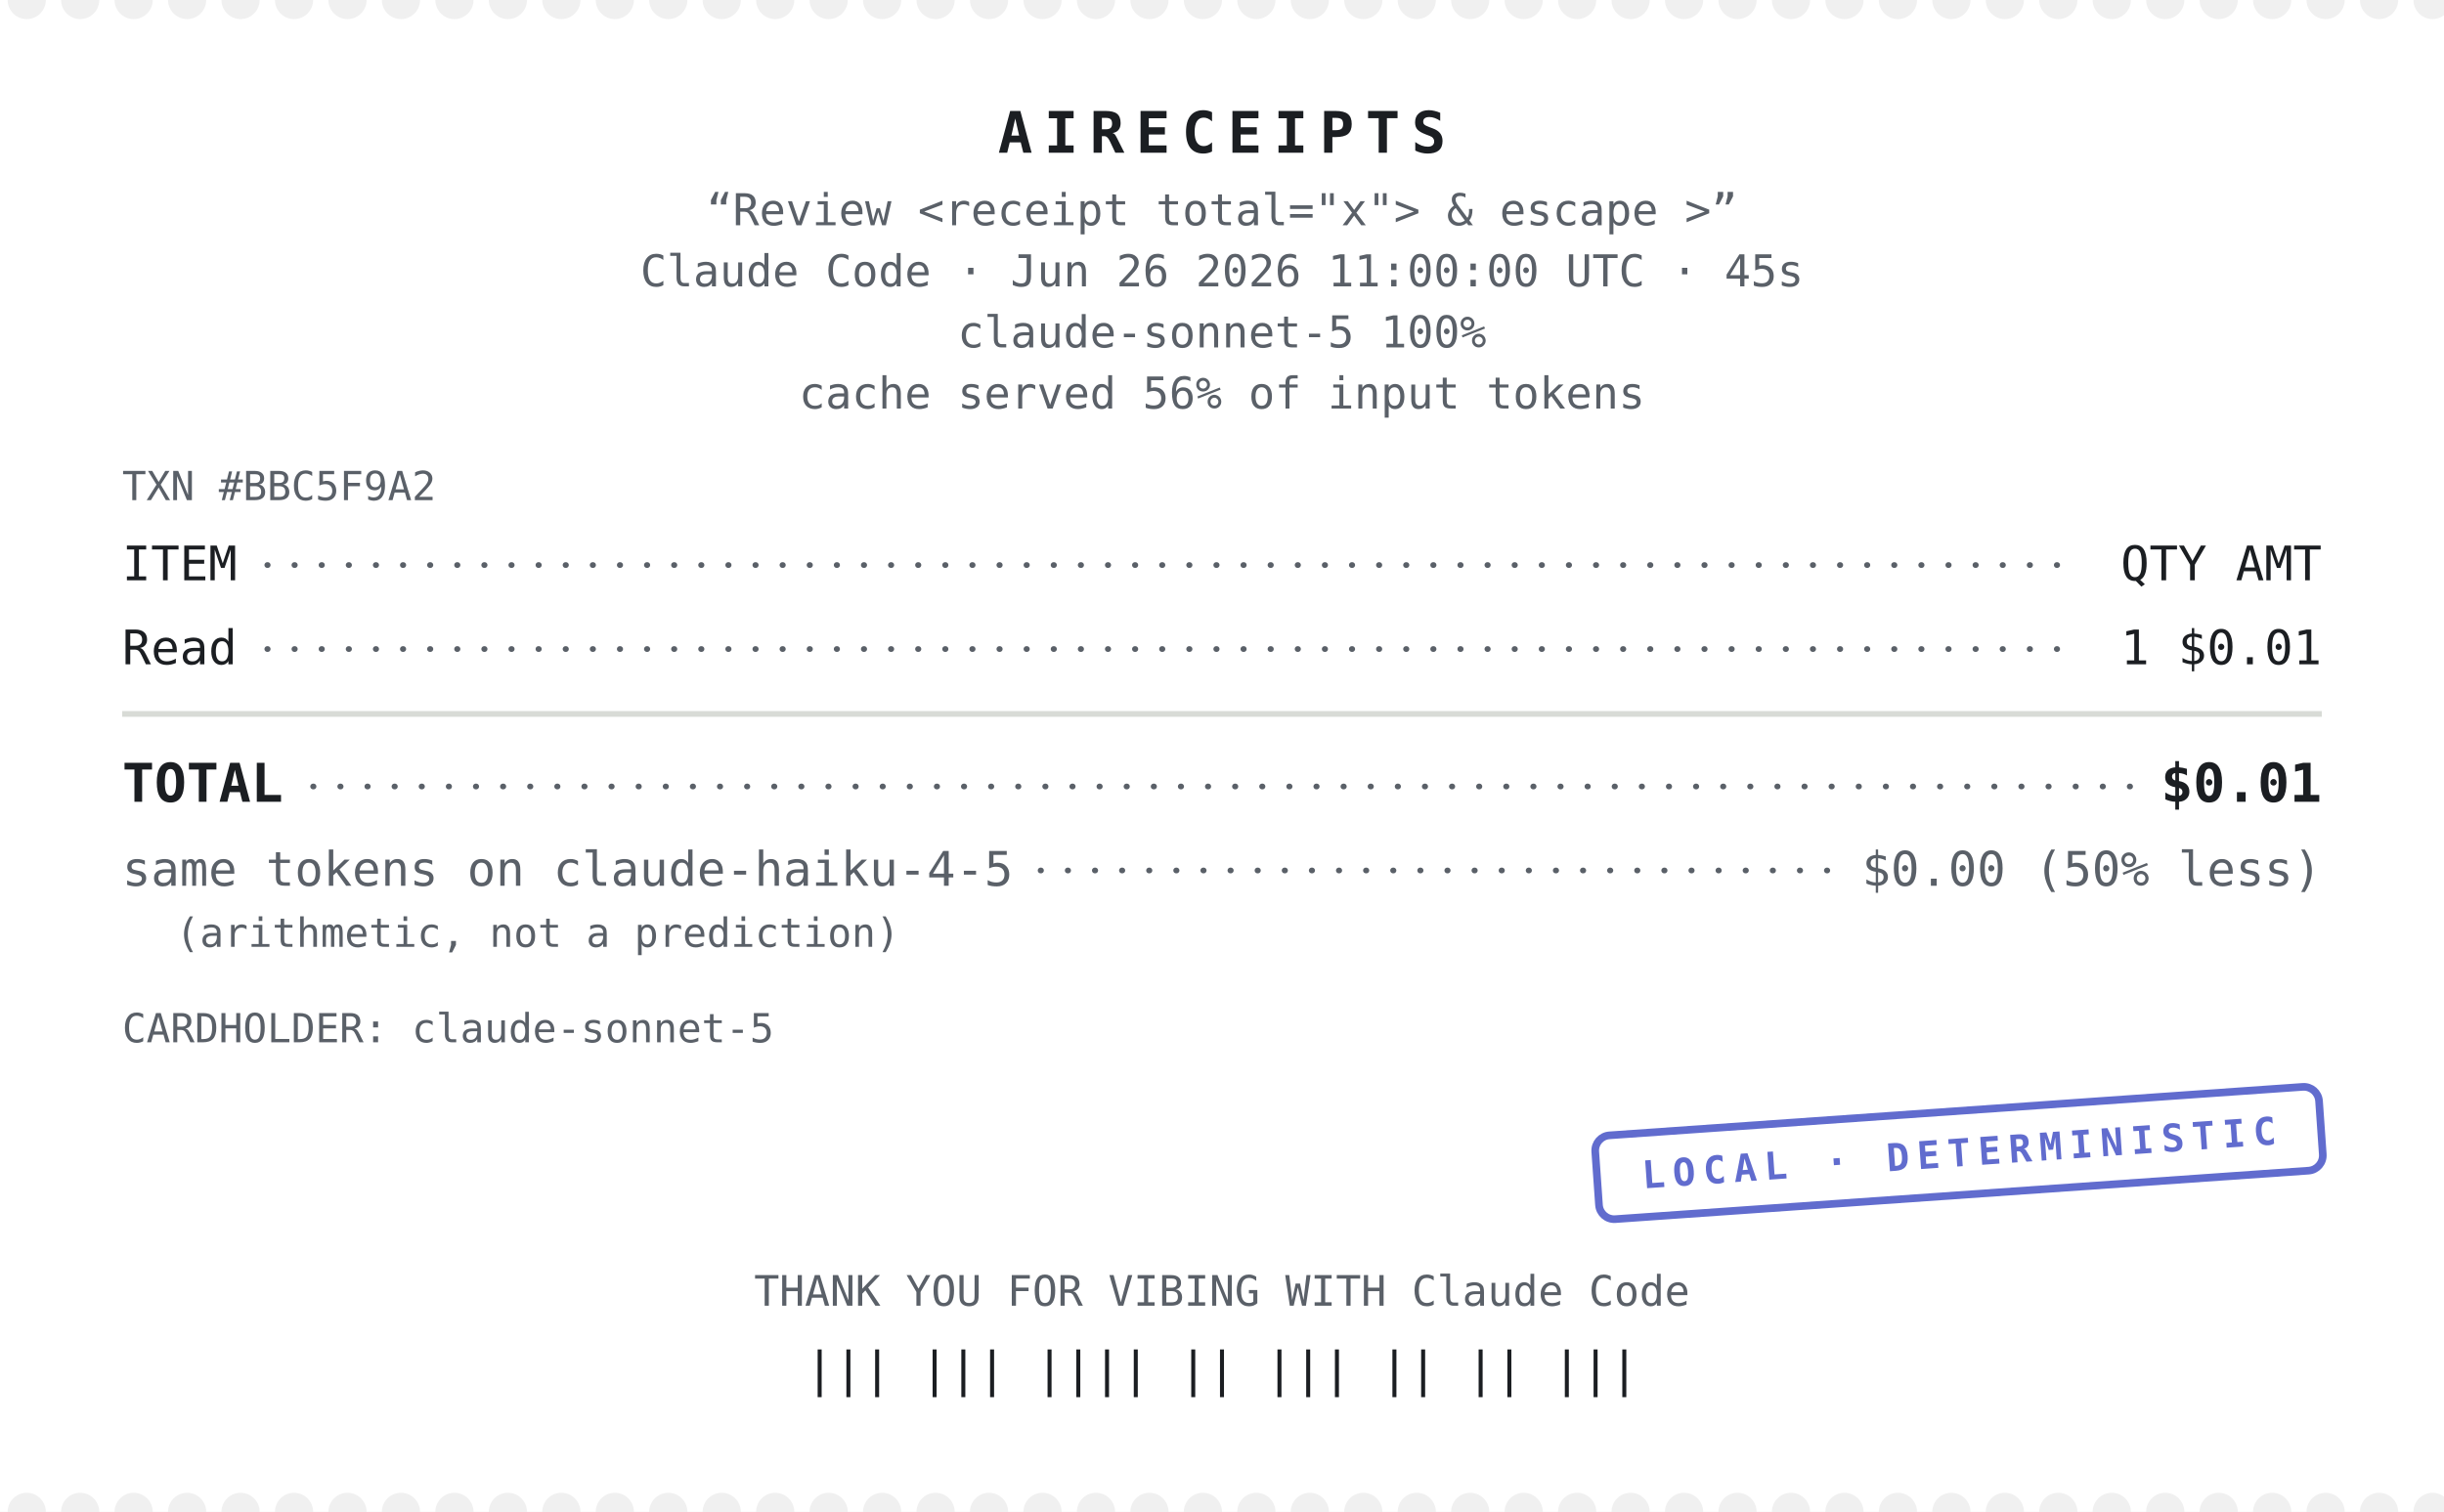
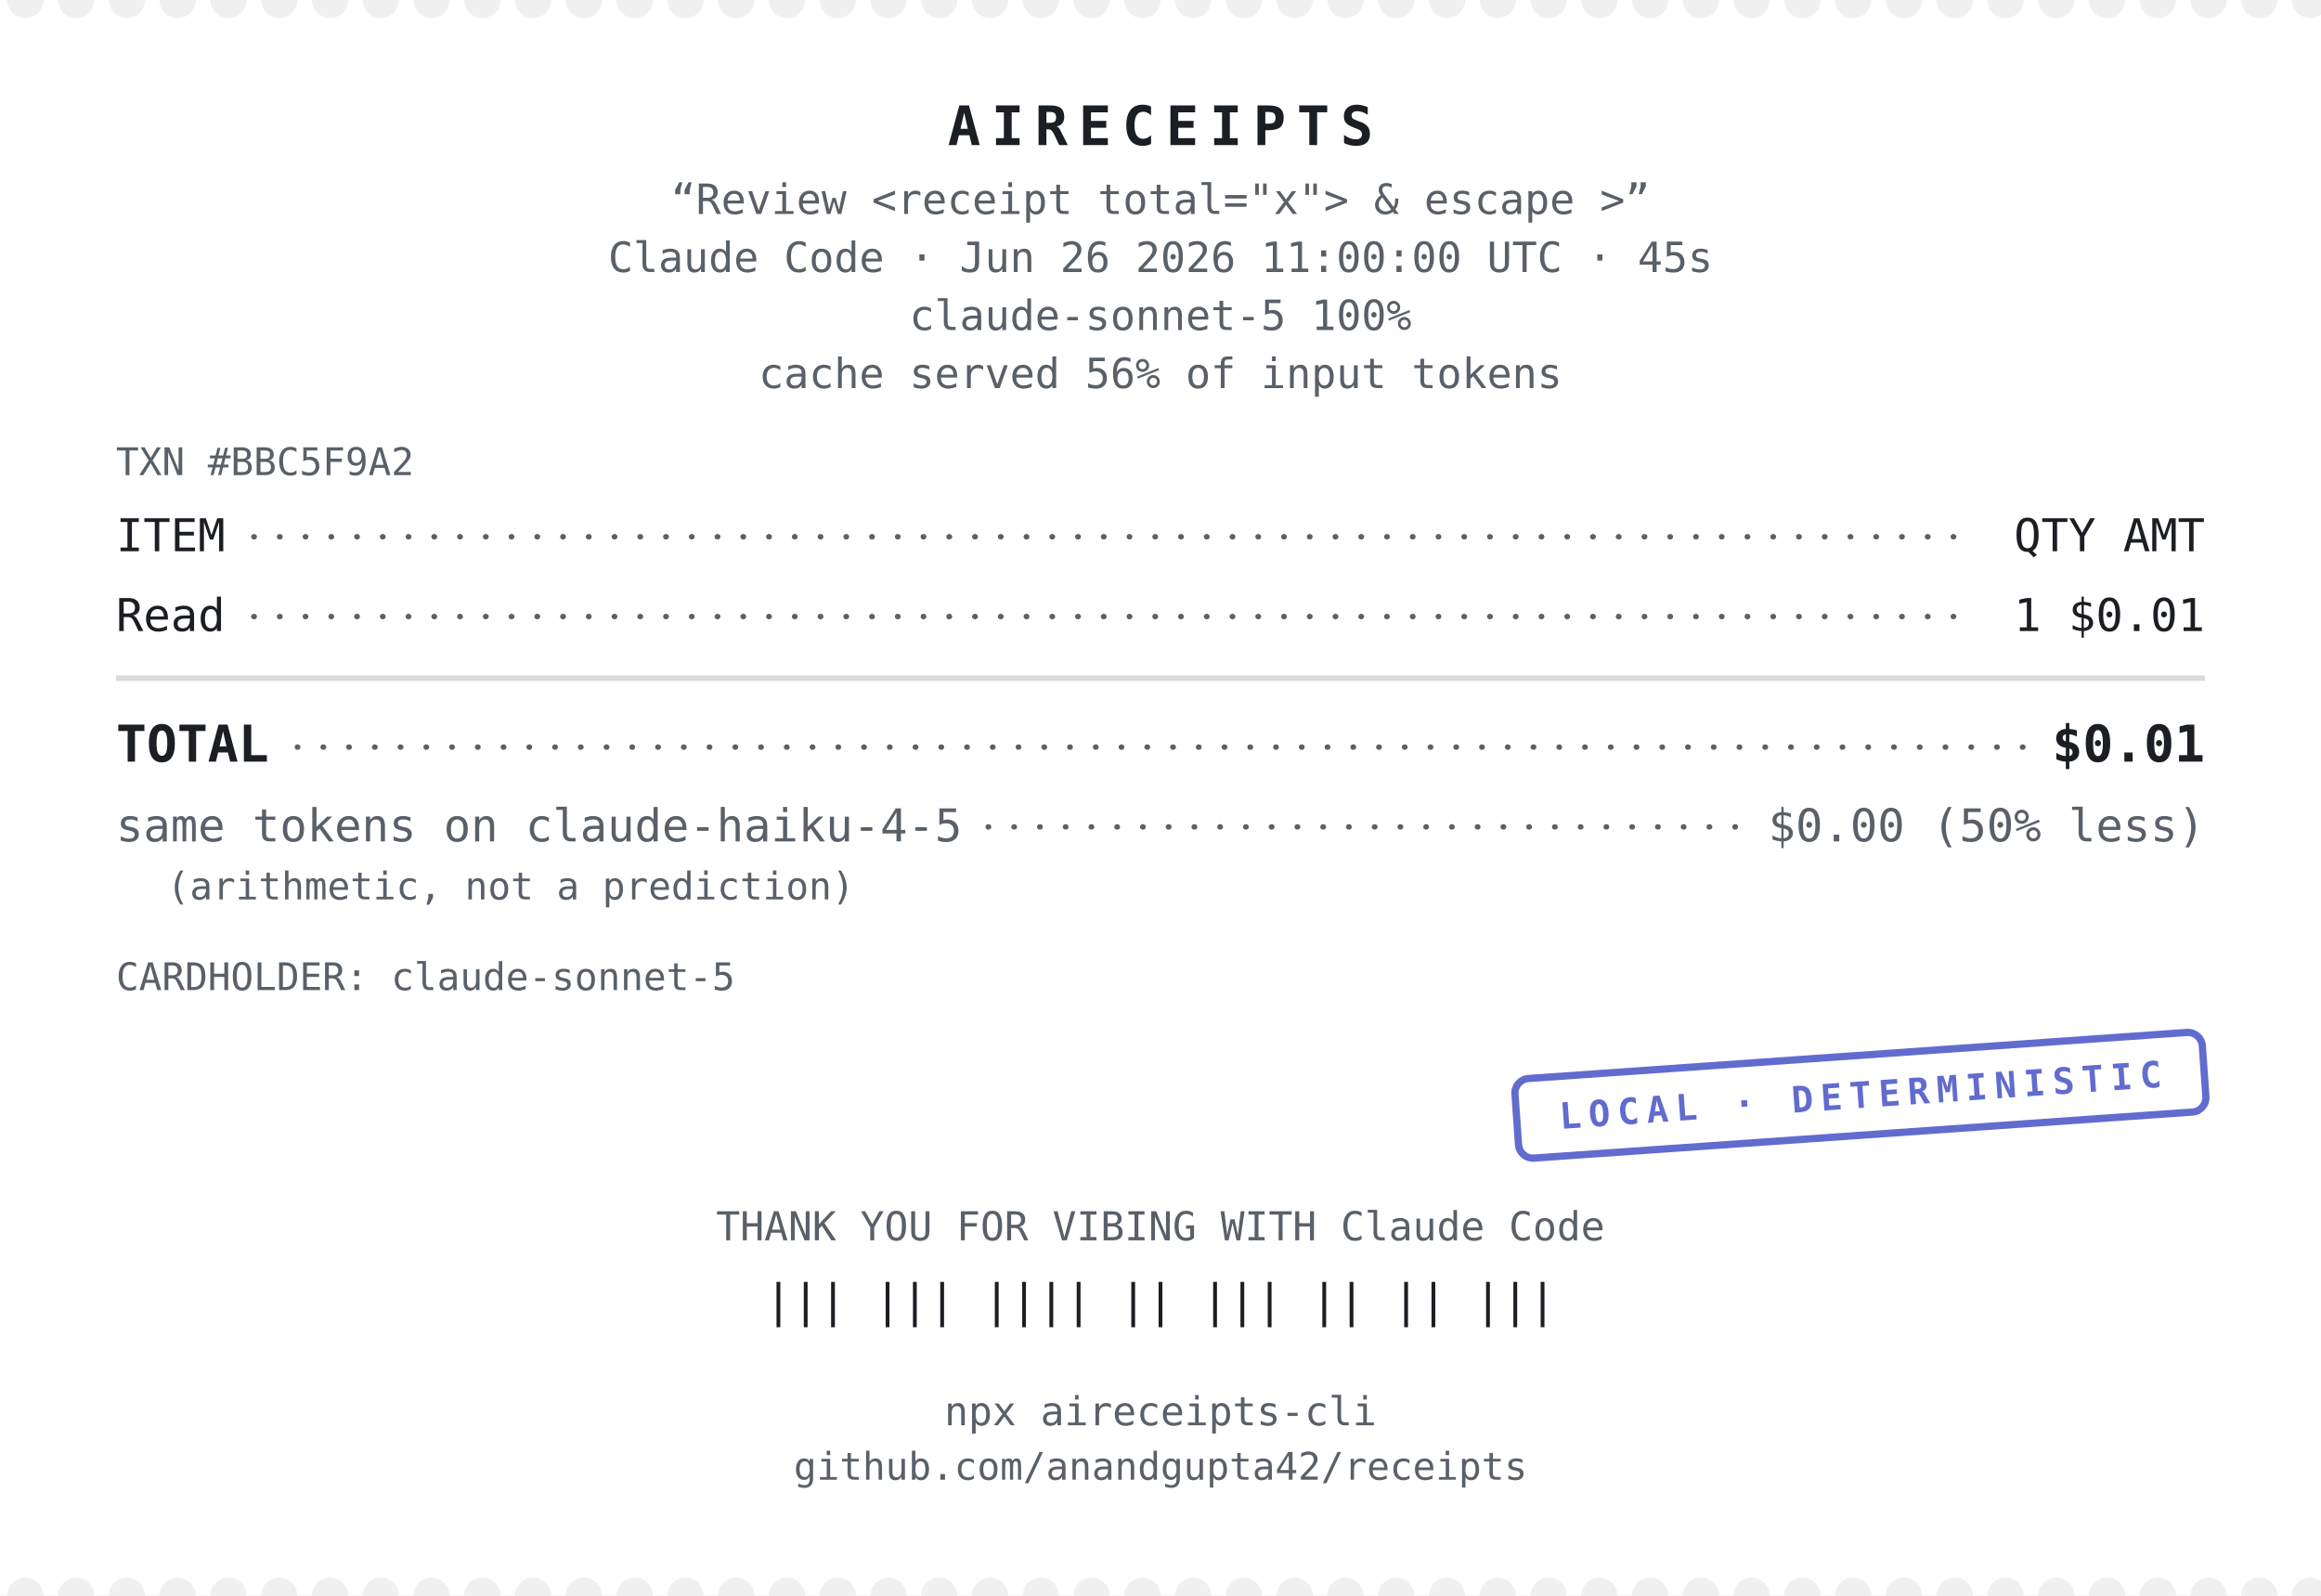
- <svg xmlns="http://www.w3.org/2000/svg" width="640" height="396" viewBox="0 0 640 396" font-family="&quot;SF Mono&quot;,&quot;Cascadia Code&quot;,&quot;JetBrains Mono&quot;,Menlo,Consolas,monospace" role="img" aria-label="aireceipts cost receipt">
+ <svg xmlns="http://www.w3.org/2000/svg" width="640" height="440" viewBox="0 0 640 440" font-family="&quot;SF Mono&quot;,&quot;Cascadia Code&quot;,&quot;JetBrains Mono&quot;,Menlo,Consolas,monospace" role="img" aria-label="aireceipts cost receipt">
  <g transform="translate(0 0)">
    <defs>
-       <mask id="perf-0" maskUnits="userSpaceOnUse" x="-5" y="-5" width="650" height="406">
-         <rect x="0" y="0" width="640" height="396" fill="#FFFFFF" />
+       <mask id="perf-0" maskUnits="userSpaceOnUse" x="-5" y="-5" width="650" height="450">
+         <rect x="0" y="0" width="640" height="440" fill="#FFFFFF" />
        <g class="perf-top">
          <circle cx="7" cy="0" r="5" fill="#000000" />
          <circle cx="21" cy="0" r="5" fill="#000000" />
          <circle cx="35" cy="0" r="5" fill="#000000" />
          <circle cx="49" cy="0" r="5" fill="#000000" />
          <circle cx="63" cy="0" r="5" fill="#000000" />
          <circle cx="77" cy="0" r="5" fill="#000000" />
          <circle cx="91" cy="0" r="5" fill="#000000" />
          <circle cx="105" cy="0" r="5" fill="#000000" />
          <circle cx="119" cy="0" r="5" fill="#000000" />
          <circle cx="133" cy="0" r="5" fill="#000000" />
          <circle cx="147" cy="0" r="5" fill="#000000" />
          <circle cx="161" cy="0" r="5" fill="#000000" />
          <circle cx="175" cy="0" r="5" fill="#000000" />
          <circle cx="189" cy="0" r="5" fill="#000000" />
          <circle cx="203" cy="0" r="5" fill="#000000" />
          <circle cx="217" cy="0" r="5" fill="#000000" />
          <circle cx="231" cy="0" r="5" fill="#000000" />
          <circle cx="245" cy="0" r="5" fill="#000000" />
          <circle cx="259" cy="0" r="5" fill="#000000" />
          <circle cx="273" cy="0" r="5" fill="#000000" />
          <circle cx="287" cy="0" r="5" fill="#000000" />
          <circle cx="301" cy="0" r="5" fill="#000000" />
          <circle cx="315" cy="0" r="5" fill="#000000" />
          <circle cx="329" cy="0" r="5" fill="#000000" />
          <circle cx="343" cy="0" r="5" fill="#000000" />
          <circle cx="357" cy="0" r="5" fill="#000000" />
          <circle cx="371" cy="0" r="5" fill="#000000" />
          <circle cx="385" cy="0" r="5" fill="#000000" />
          <circle cx="399" cy="0" r="5" fill="#000000" />
          <circle cx="413" cy="0" r="5" fill="#000000" />
          <circle cx="427" cy="0" r="5" fill="#000000" />
          <circle cx="441" cy="0" r="5" fill="#000000" />
          <circle cx="455" cy="0" r="5" fill="#000000" />
          <circle cx="469" cy="0" r="5" fill="#000000" />
          <circle cx="483" cy="0" r="5" fill="#000000" />
          <circle cx="497" cy="0" r="5" fill="#000000" />
          <circle cx="511" cy="0" r="5" fill="#000000" />
          <circle cx="525" cy="0" r="5" fill="#000000" />
          <circle cx="539" cy="0" r="5" fill="#000000" />
          <circle cx="553" cy="0" r="5" fill="#000000" />
          <circle cx="567" cy="0" r="5" fill="#000000" />
          <circle cx="581" cy="0" r="5" fill="#000000" />
          <circle cx="595" cy="0" r="5" fill="#000000" />
          <circle cx="609" cy="0" r="5" fill="#000000" />
          <circle cx="623" cy="0" r="5" fill="#000000" />
          <circle cx="637" cy="0" r="5" fill="#000000" />
        </g>
        <g class="perf-bottom">
-           <circle cx="7" cy="396" r="5" fill="#000000" />
-           <circle cx="21" cy="396" r="5" fill="#000000" />
-           <circle cx="35" cy="396" r="5" fill="#000000" />
-           <circle cx="49" cy="396" r="5" fill="#000000" />
-           <circle cx="63" cy="396" r="5" fill="#000000" />
-           <circle cx="77" cy="396" r="5" fill="#000000" />
-           <circle cx="91" cy="396" r="5" fill="#000000" />
-           <circle cx="105" cy="396" r="5" fill="#000000" />
-           <circle cx="119" cy="396" r="5" fill="#000000" />
-           <circle cx="133" cy="396" r="5" fill="#000000" />
-           <circle cx="147" cy="396" r="5" fill="#000000" />
-           <circle cx="161" cy="396" r="5" fill="#000000" />
-           <circle cx="175" cy="396" r="5" fill="#000000" />
-           <circle cx="189" cy="396" r="5" fill="#000000" />
-           <circle cx="203" cy="396" r="5" fill="#000000" />
-           <circle cx="217" cy="396" r="5" fill="#000000" />
-           <circle cx="231" cy="396" r="5" fill="#000000" />
-           <circle cx="245" cy="396" r="5" fill="#000000" />
-           <circle cx="259" cy="396" r="5" fill="#000000" />
-           <circle cx="273" cy="396" r="5" fill="#000000" />
-           <circle cx="287" cy="396" r="5" fill="#000000" />
-           <circle cx="301" cy="396" r="5" fill="#000000" />
-           <circle cx="315" cy="396" r="5" fill="#000000" />
-           <circle cx="329" cy="396" r="5" fill="#000000" />
-           <circle cx="343" cy="396" r="5" fill="#000000" />
-           <circle cx="357" cy="396" r="5" fill="#000000" />
-           <circle cx="371" cy="396" r="5" fill="#000000" />
-           <circle cx="385" cy="396" r="5" fill="#000000" />
-           <circle cx="399" cy="396" r="5" fill="#000000" />
-           <circle cx="413" cy="396" r="5" fill="#000000" />
-           <circle cx="427" cy="396" r="5" fill="#000000" />
-           <circle cx="441" cy="396" r="5" fill="#000000" />
-           <circle cx="455" cy="396" r="5" fill="#000000" />
-           <circle cx="469" cy="396" r="5" fill="#000000" />
-           <circle cx="483" cy="396" r="5" fill="#000000" />
-           <circle cx="497" cy="396" r="5" fill="#000000" />
-           <circle cx="511" cy="396" r="5" fill="#000000" />
-           <circle cx="525" cy="396" r="5" fill="#000000" />
-           <circle cx="539" cy="396" r="5" fill="#000000" />
-           <circle cx="553" cy="396" r="5" fill="#000000" />
-           <circle cx="567" cy="396" r="5" fill="#000000" />
-           <circle cx="581" cy="396" r="5" fill="#000000" />
-           <circle cx="595" cy="396" r="5" fill="#000000" />
-           <circle cx="609" cy="396" r="5" fill="#000000" />
-           <circle cx="623" cy="396" r="5" fill="#000000" />
-           <circle cx="637" cy="396" r="5" fill="#000000" />
+           <circle cx="7" cy="440" r="5" fill="#000000" />
+           <circle cx="21" cy="440" r="5" fill="#000000" />
+           <circle cx="35" cy="440" r="5" fill="#000000" />
+           <circle cx="49" cy="440" r="5" fill="#000000" />
+           <circle cx="63" cy="440" r="5" fill="#000000" />
+           <circle cx="77" cy="440" r="5" fill="#000000" />
+           <circle cx="91" cy="440" r="5" fill="#000000" />
+           <circle cx="105" cy="440" r="5" fill="#000000" />
+           <circle cx="119" cy="440" r="5" fill="#000000" />
+           <circle cx="133" cy="440" r="5" fill="#000000" />
+           <circle cx="147" cy="440" r="5" fill="#000000" />
+           <circle cx="161" cy="440" r="5" fill="#000000" />
+           <circle cx="175" cy="440" r="5" fill="#000000" />
+           <circle cx="189" cy="440" r="5" fill="#000000" />
+           <circle cx="203" cy="440" r="5" fill="#000000" />
+           <circle cx="217" cy="440" r="5" fill="#000000" />
+           <circle cx="231" cy="440" r="5" fill="#000000" />
+           <circle cx="245" cy="440" r="5" fill="#000000" />
+           <circle cx="259" cy="440" r="5" fill="#000000" />
+           <circle cx="273" cy="440" r="5" fill="#000000" />
+           <circle cx="287" cy="440" r="5" fill="#000000" />
+           <circle cx="301" cy="440" r="5" fill="#000000" />
+           <circle cx="315" cy="440" r="5" fill="#000000" />
+           <circle cx="329" cy="440" r="5" fill="#000000" />
+           <circle cx="343" cy="440" r="5" fill="#000000" />
+           <circle cx="357" cy="440" r="5" fill="#000000" />
+           <circle cx="371" cy="440" r="5" fill="#000000" />
+           <circle cx="385" cy="440" r="5" fill="#000000" />
+           <circle cx="399" cy="440" r="5" fill="#000000" />
+           <circle cx="413" cy="440" r="5" fill="#000000" />
+           <circle cx="427" cy="440" r="5" fill="#000000" />
+           <circle cx="441" cy="440" r="5" fill="#000000" />
+           <circle cx="455" cy="440" r="5" fill="#000000" />
+           <circle cx="469" cy="440" r="5" fill="#000000" />
+           <circle cx="483" cy="440" r="5" fill="#000000" />
+           <circle cx="497" cy="440" r="5" fill="#000000" />
+           <circle cx="511" cy="440" r="5" fill="#000000" />
+           <circle cx="525" cy="440" r="5" fill="#000000" />
+           <circle cx="539" cy="440" r="5" fill="#000000" />
+           <circle cx="553" cy="440" r="5" fill="#000000" />
+           <circle cx="567" cy="440" r="5" fill="#000000" />
+           <circle cx="581" cy="440" r="5" fill="#000000" />
+           <circle cx="595" cy="440" r="5" fill="#000000" />
+           <circle cx="609" cy="440" r="5" fill="#000000" />
+           <circle cx="623" cy="440" r="5" fill="#000000" />
+           <circle cx="637" cy="440" r="5" fill="#000000" />
        </g>
      </mask>
    </defs>
-     <rect x="0" y="0" width="640" height="396" fill="#FFFFFF" mask="url(#perf-0)" />
+     <rect x="0" y="0" width="640" height="440" fill="#FFFFFF" mask="url(#perf-0)" />
    <text x="320" y="40" font-size="15" fill="#1B1E22" text-anchor="middle" font-weight="700" letter-spacing="3">AIRECEIPTS</text>
    <text x="320" y="59" font-size="11.5" fill="#5A6068" text-anchor="middle">“Review &lt;receipt total="x"&gt; &amp; escape &gt;”</text>
    <text x="320" y="75" font-size="11.5" fill="#5A6068" text-anchor="middle">Claude Code · Jun 26 2026 11:00:00 UTC · 45s</text>
    <text x="320" y="91" font-size="11.5" fill="#5A6068" text-anchor="middle">claude-sonnet-5 100%</text>
    <text x="320" y="107" font-size="11.5" fill="#5A6068" text-anchor="middle">cache served 56% of input tokens</text>
    <text x="32" y="131" font-size="10.5" fill="#5A6068" text-anchor="start">TXN #BBC5F9A2</text>
    <text x="32" y="152" font-size="12.5" fill="#1B1E22" text-anchor="start">ITEM</text>
    <text x="608" y="152" font-size="12.5" fill="#1B1E22" text-anchor="end">QTY  AMT</text>
    <line x1="70" y1="148" x2="540" y2="148" stroke="#5A6068" stroke-width="1.5" stroke-linecap="round" stroke-dasharray="0.1 7" />
    <text x="32" y="174" font-size="12.5" fill="#1B1E22" text-anchor="start">Read</text>
    <text x="608" y="174" font-size="12.5" fill="#1B1E22" text-anchor="end">1  $0.01</text>
    <line x1="70" y1="170" x2="540" y2="170" stroke="#5A6068" stroke-width="1.5" stroke-linecap="round" stroke-dasharray="0.1 7" />
    <line x1="32" y1="187" x2="608" y2="187" stroke="#D8DBD6" stroke-width="1.5" />
    <text x="32" y="210" font-size="14" fill="#1B1E22" text-anchor="start" font-weight="700">TOTAL</text>
    <text x="608" y="210" font-size="14" fill="#1B1E22" text-anchor="end" font-weight="700">$0.01</text>
    <line x1="82" y1="206" x2="558" y2="206" stroke="#5A6068" stroke-width="1.5" stroke-linecap="round" stroke-dasharray="0.1 7" />
    <text x="32" y="232" font-size="12.5" fill="#5A6068" text-anchor="start" font-weight="400">same tokens on claude-haiku-4-5</text>
    <text x="608" y="232" font-size="12.5" fill="#5A6068" text-anchor="end" font-weight="400">$0.00 (50% less)</text>
    <line x1="272.5" y1="228" x2="480" y2="228" stroke="#5A6068" stroke-width="1.5" stroke-linecap="round" stroke-dasharray="0.1 7" />
    <text x="46" y="248" font-size="10.5" fill="#5A6068" text-anchor="start">(arithmetic, not a prediction)</text>
    <text x="32" y="273" font-size="10.5" fill="#5A6068" text-anchor="start">CARDHOLDER: claude-sonnet-5</text>
    <g class="stamp" opacity="0.8" transform="rotate(-4 513 302)">
      <rect x="418" y="291" width="190" height="22" rx="4" fill="none" stroke="#3947C2" stroke-width="2" />
      <text x="513" y="305.5" font-size="10" fill="#3947C2" text-anchor="middle" font-weight="700" letter-spacing="2">LOCAL · DETERMINISTIC</text>
    </g>
    <text x="320" y="342" font-size="11" fill="#5A6068" text-anchor="middle">THANK YOU FOR VIBING WITH Claude Code</text>
    <text x="320" y="363" font-size="12.5" fill="#1B1E22" text-anchor="middle">||| ||| |||| || ||| || || |||</text>
+     <text x="320" y="393" font-size="11" fill="#5A6068" text-anchor="middle">npx aireceipts-cli</text>
+     <text x="320" y="408" font-size="10.5" fill="#5A6068" text-anchor="middle">github.com/anandgupta42/receipts</text>
  </g>
</svg>
